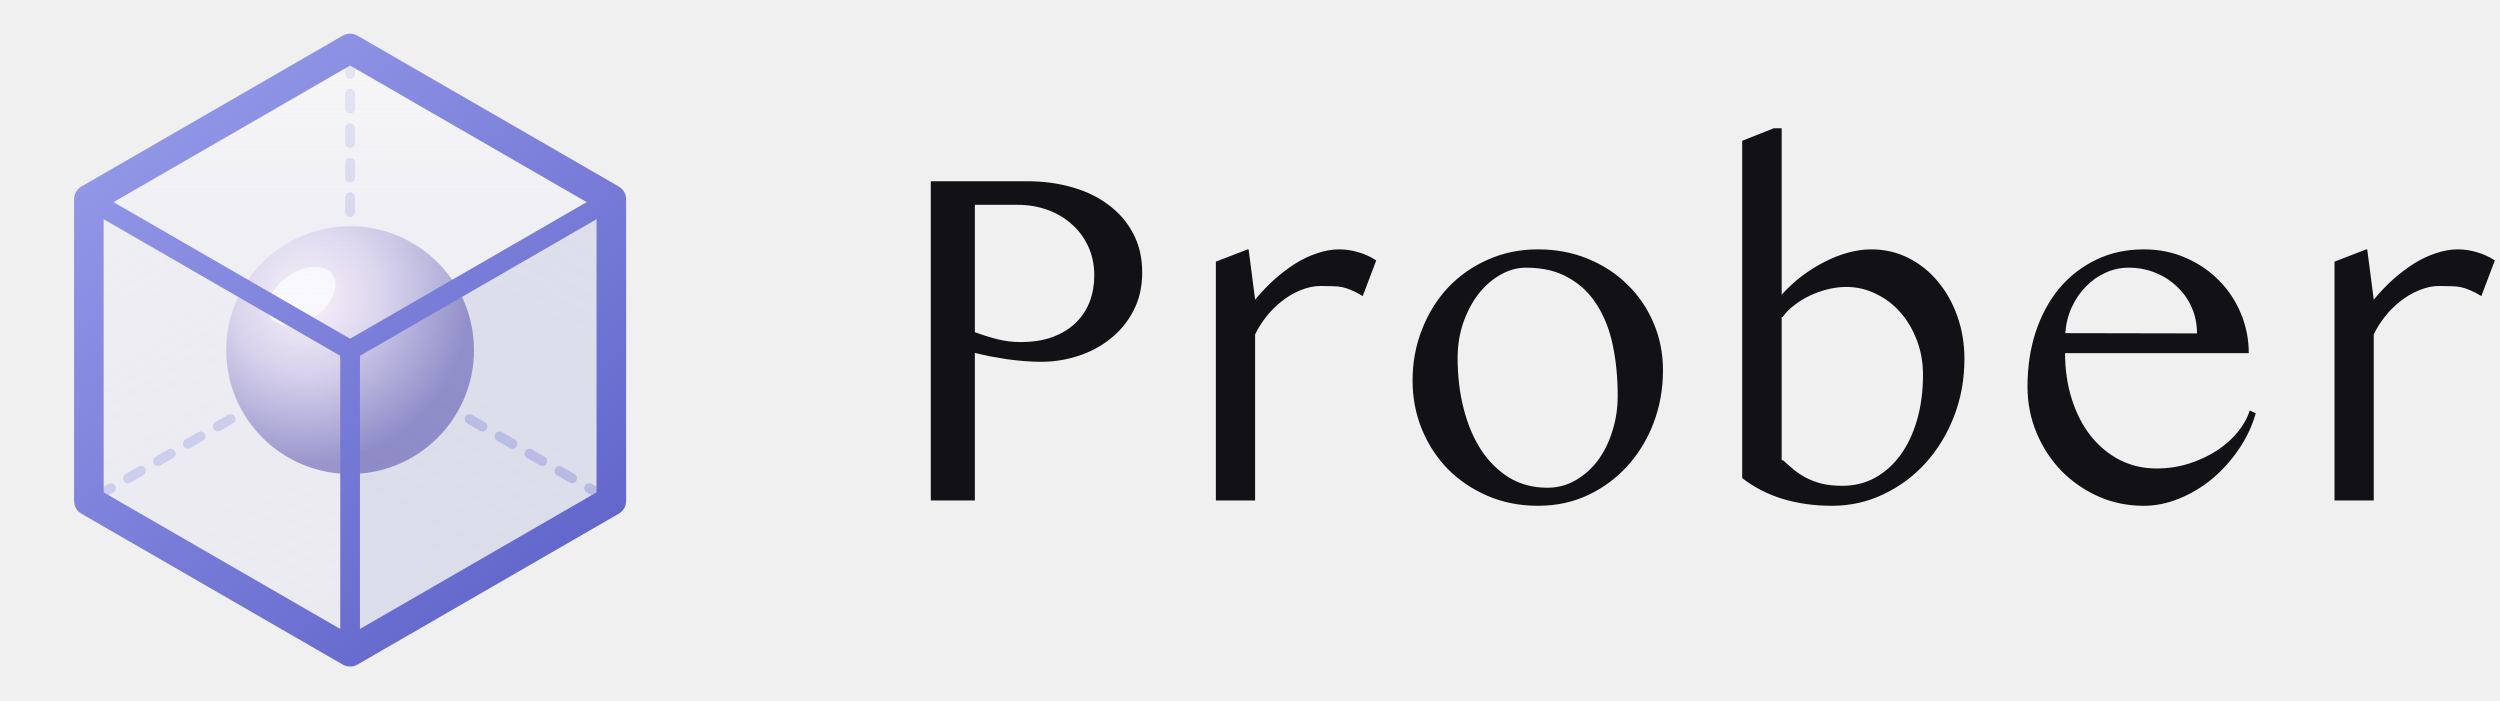
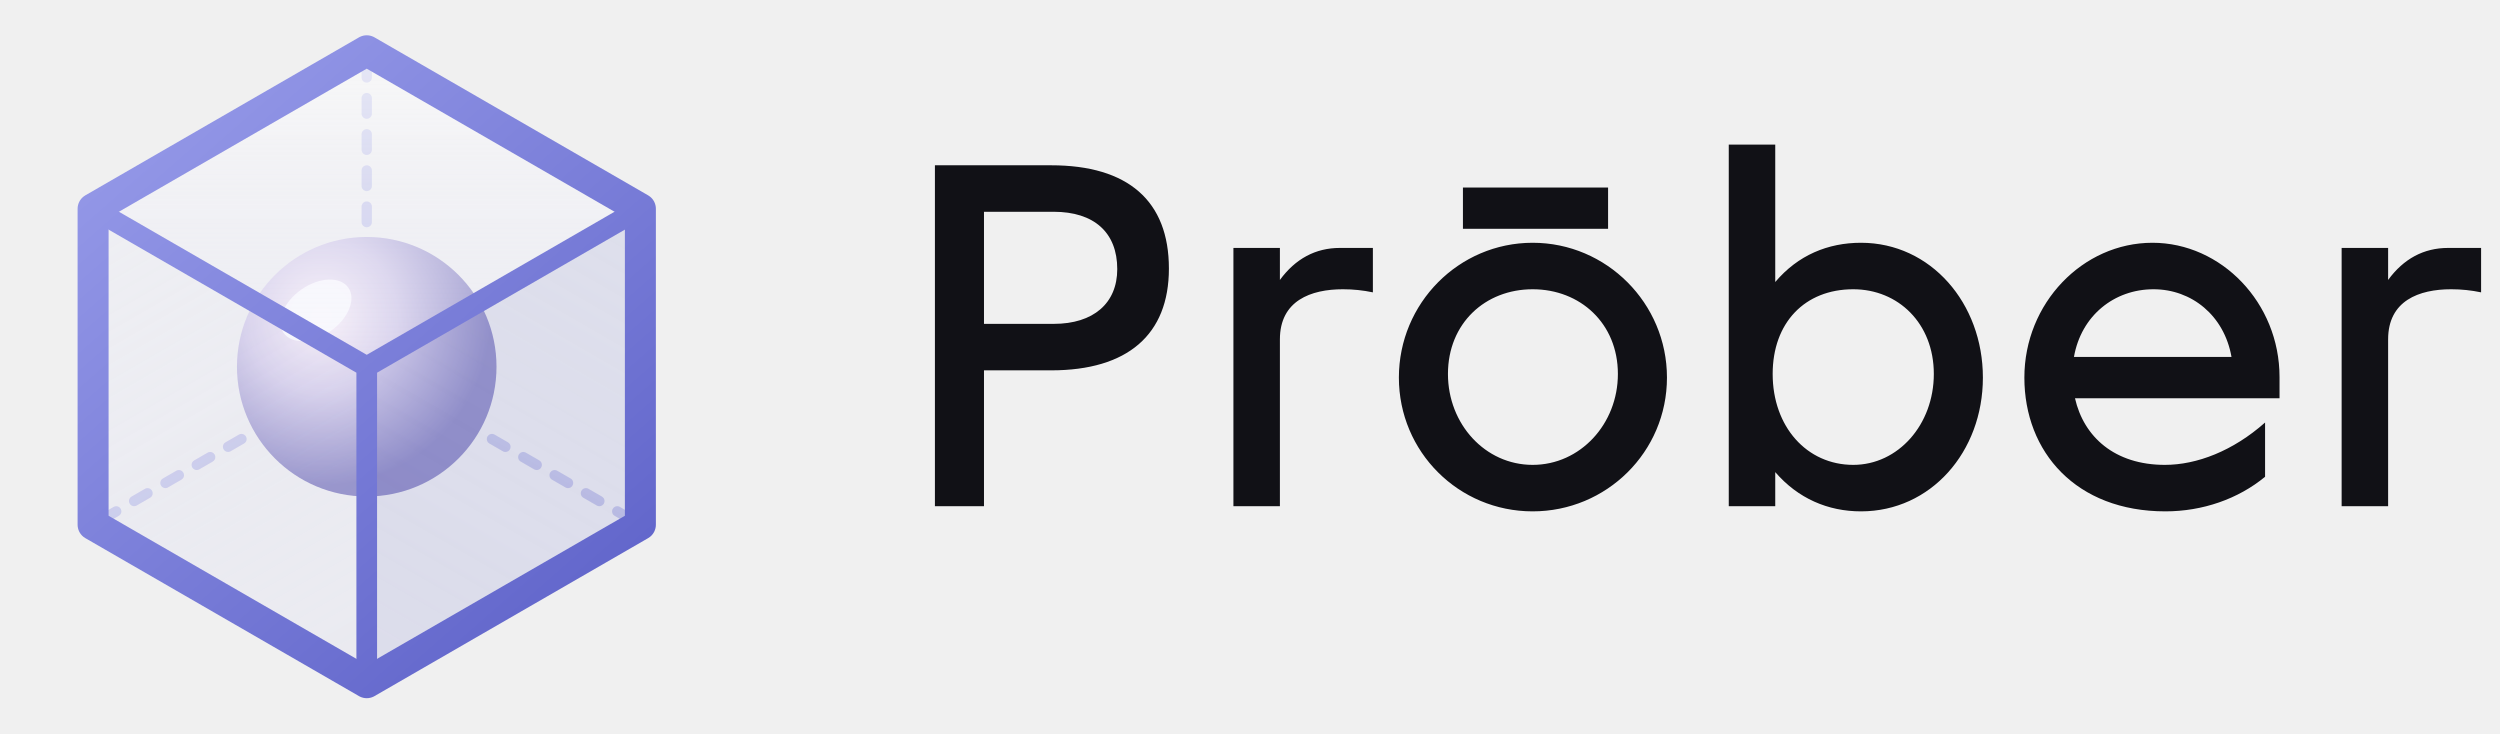
- <svg xmlns="http://www.w3.org/2000/svg" width="507" height="142" viewBox="0 0 507 142" fill="none">
-   <path d="M71 71V9.831M71 71L18.023 101.585M71 71L123.977 101.585" stroke="url(#paint0_linear_349_842)" stroke-opacity="0.35" stroke-width="2" stroke-linecap="round" stroke-dasharray="3 4" />
-   <path d="M71 96.123C84.875 96.123 96.123 84.875 96.123 71C96.123 57.125 84.875 45.877 71 45.877C57.125 45.877 45.877 57.125 45.877 71C45.877 84.875 57.125 96.123 71 96.123Z" fill="url(#paint1_radial_349_842)" />
-   <path d="M63.989 64.104C67.448 61.682 68.99 57.915 67.433 55.692C65.875 53.468 61.809 53.629 58.35 56.051C54.891 58.473 53.349 62.239 54.906 64.463C56.463 66.687 60.529 66.526 63.989 64.104Z" fill="white" fill-opacity="0.9" />
-   <path d="M71 9.831L123.977 40.416L71 71L18.023 40.416L71 9.831Z" fill="url(#paint2_linear_349_842)" />
-   <path d="M18.023 40.415L71 71V132.169L18.023 101.584V40.415Z" fill="url(#paint3_linear_349_842)" />
-   <path d="M123.977 40.415L71 71V132.169L123.977 101.584V40.415Z" fill="url(#paint4_linear_349_842)" />
-   <path d="M71 9.831L123.977 40.416V101.585L71 132.17L18.023 101.585V40.416L71 9.831Z" stroke="url(#paint5_linear_349_842)" stroke-width="6" stroke-linejoin="round" />
-   <path d="M18.023 40.415L71 71M71 71L123.977 40.415M71 71V132.169" stroke="url(#paint6_linear_349_842)" stroke-width="4" stroke-linecap="round" stroke-linejoin="round" />
-   <path d="M188.766 36.754H208.297C211.552 36.754 214.596 37.161 217.428 37.975C220.292 38.788 222.766 39.993 224.85 41.588C226.965 43.15 228.626 45.087 229.83 47.398C231.035 49.677 231.637 52.297 231.637 55.26C231.637 58.19 231.035 60.794 229.83 63.072C228.658 65.318 227.096 67.206 225.143 68.736C223.222 70.266 221.041 71.422 218.6 72.203C216.158 72.984 213.684 73.375 211.178 73.375C210.071 73.375 208.915 73.326 207.711 73.228C206.507 73.131 205.318 73.001 204.146 72.838C202.975 72.643 201.835 72.447 200.729 72.252C199.622 72.024 198.613 71.796 197.701 71.568V101.5H188.766V36.754ZM197.701 67.369C199.199 67.922 200.712 68.394 202.242 68.785C203.805 69.176 205.367 69.371 206.93 69.371C209.436 69.371 211.617 69.029 213.473 68.346C215.361 67.63 216.923 66.669 218.16 65.465C219.43 64.228 220.374 62.796 220.992 61.168C221.611 59.508 221.92 57.75 221.92 55.895C221.92 53.714 221.513 51.744 220.699 49.986C219.885 48.228 218.779 46.731 217.379 45.494C215.979 44.225 214.335 43.248 212.447 42.565C210.559 41.881 208.541 41.539 206.393 41.539H197.701V67.369ZM253.023 50.572H253.219L254.537 60.777C255.774 59.28 257.076 57.913 258.443 56.676C259.843 55.439 261.259 54.365 262.691 53.453C264.156 52.542 265.637 51.842 267.135 51.353C268.665 50.833 270.162 50.572 271.627 50.572C272.929 50.572 274.215 50.768 275.484 51.158C276.754 51.516 277.958 52.07 279.098 52.818L276.363 60.045C275.517 59.524 274.768 59.133 274.117 58.873C273.466 58.58 272.831 58.368 272.213 58.238C271.594 58.108 270.943 58.043 270.26 58.043C269.576 58.01 268.795 57.994 267.916 57.994C266.484 57.994 265.084 58.287 263.717 58.873C262.35 59.426 261.08 60.175 259.908 61.119C258.736 62.031 257.695 63.072 256.783 64.244C255.872 65.416 255.123 66.604 254.537 67.809V101.5H246.578V53.062L253.023 50.572ZM311.91 102.574C308.232 102.574 304.83 101.907 301.705 100.572C298.613 99.238 295.927 97.431 293.648 95.152C291.402 92.841 289.645 90.156 288.375 87.096C287.105 84.003 286.471 80.699 286.471 77.184C286.471 73.505 287.105 70.055 288.375 66.832C289.645 63.577 291.402 60.745 293.648 58.336C295.927 55.927 298.613 54.039 301.705 52.672C304.83 51.272 308.232 50.572 311.91 50.572C315.556 50.572 318.925 51.207 322.018 52.477C325.11 53.746 327.779 55.488 330.025 57.701C332.304 59.915 334.078 62.519 335.348 65.514C336.617 68.476 337.252 71.666 337.252 75.084C337.252 78.86 336.617 82.424 335.348 85.777C334.078 89.098 332.304 92.011 330.025 94.518C327.779 96.992 325.11 98.961 322.018 100.426C318.925 101.858 315.556 102.574 311.91 102.574ZM313.814 98.912C315.898 98.912 317.802 98.408 319.527 97.398C321.285 96.389 322.799 95.038 324.068 93.346C325.338 91.62 326.314 89.635 326.998 87.389C327.714 85.143 328.072 82.766 328.072 80.26C328.072 76.647 327.747 73.261 327.096 70.103C326.445 66.946 325.37 64.195 323.873 61.852C322.408 59.508 320.488 57.669 318.111 56.334C315.768 54.967 312.887 54.283 309.469 54.283C307.678 54.283 305.937 54.772 304.244 55.748C302.584 56.692 301.103 57.994 299.801 59.654C298.531 61.315 297.506 63.268 296.725 65.514C295.976 67.727 295.602 70.087 295.602 72.594C295.602 76.24 296.008 79.658 296.822 82.848C297.636 86.038 298.808 88.821 300.338 91.197C301.9 93.574 303.805 95.462 306.051 96.861C308.329 98.228 310.917 98.912 313.814 98.912ZM353.316 28.551L359.713 26.012H361.324V59.752C362.594 58.352 363.977 57.083 365.475 55.943C367.005 54.804 368.551 53.844 370.113 53.062C371.708 52.249 373.303 51.63 374.898 51.207C376.493 50.784 378.007 50.572 379.439 50.572C382.206 50.572 384.745 51.158 387.057 52.33C389.368 53.502 391.354 55.097 393.014 57.115C394.706 59.133 396.025 61.493 396.969 64.195C397.913 66.865 398.385 69.729 398.385 72.789C398.385 76.923 397.685 80.797 396.285 84.41C394.885 88.023 392.965 91.181 390.523 93.883C388.115 96.552 385.266 98.668 381.979 100.23C378.723 101.793 375.24 102.574 371.529 102.574C368.014 102.574 364.71 102.118 361.617 101.207C358.525 100.263 355.758 98.847 353.316 96.959V28.551ZM361.324 93.346H361.617C362.236 93.932 362.919 94.534 363.668 95.152C364.417 95.771 365.263 96.341 366.207 96.861C367.151 97.35 368.225 97.757 369.43 98.082C370.667 98.375 372.066 98.522 373.629 98.522C376.07 98.522 378.3 97.968 380.318 96.861C382.337 95.722 384.062 94.159 385.494 92.174C386.926 90.156 388.033 87.779 388.814 85.045C389.596 82.278 389.986 79.267 389.986 76.012C389.986 73.538 389.579 71.227 388.766 69.078C387.952 66.897 386.845 65.009 385.445 63.414C384.046 61.786 382.385 60.517 380.465 59.605C378.577 58.661 376.559 58.19 374.41 58.19C373.173 58.19 371.904 58.352 370.602 58.678C369.332 59.003 368.111 59.443 366.939 59.996C365.8 60.55 364.758 61.2 363.814 61.949C362.87 62.665 362.105 63.447 361.52 64.293H361.324V93.346ZM434.713 102.574C431.458 102.574 428.398 101.939 425.533 100.67C422.701 99.4 420.211 97.675 418.062 95.494C415.947 93.313 414.27 90.758 413.033 87.828C411.796 84.866 411.178 81.725 411.178 78.404C411.178 74.4 411.731 70.706 412.838 67.32C413.977 63.902 415.572 60.956 417.623 58.482C419.706 56.008 422.197 54.072 425.094 52.672C427.991 51.272 431.214 50.572 434.762 50.572C437.887 50.572 440.751 51.158 443.355 52.33C445.96 53.469 448.206 55.016 450.094 56.969C451.982 58.889 453.447 61.119 454.488 63.658C455.53 66.197 456.051 68.85 456.051 71.617H418.795C418.795 74.97 419.251 78.079 420.162 80.943C421.074 83.808 422.343 86.282 423.971 88.365C425.631 90.449 427.584 92.076 429.83 93.248C432.109 94.42 434.615 95.006 437.35 95.006C439.628 95.006 441.809 94.68 443.893 94.029C446.008 93.346 447.896 92.467 449.557 91.393C451.249 90.286 452.665 89.033 453.805 87.633C454.977 86.201 455.79 84.736 456.246 83.238L457.467 83.824C456.718 86.428 455.562 88.87 454 91.148C452.47 93.394 450.68 95.38 448.629 97.106C446.578 98.798 444.348 100.133 441.939 101.109C439.563 102.086 437.154 102.574 434.713 102.574ZM444.576 67.613H445.553C445.553 65.725 445.195 63.967 444.479 62.34C443.762 60.712 442.77 59.312 441.5 58.141C440.263 56.936 438.798 55.992 437.105 55.309C435.413 54.625 433.606 54.283 431.686 54.283C430.058 54.283 428.495 54.625 426.998 55.309C425.533 55.96 424.215 56.887 423.043 58.092C421.871 59.264 420.911 60.663 420.162 62.291C419.413 63.919 418.974 65.676 418.844 67.564L444.576 67.613ZM479.879 50.572H480.074L481.393 60.777C482.63 59.28 483.932 57.913 485.299 56.676C486.699 55.439 488.115 54.365 489.547 53.453C491.012 52.542 492.493 51.842 493.99 51.353C495.52 50.833 497.018 50.572 498.482 50.572C499.785 50.572 501.07 50.768 502.34 51.158C503.609 51.516 504.814 52.07 505.953 52.818L503.219 60.045C502.372 59.524 501.624 59.133 500.973 58.873C500.322 58.58 499.687 58.368 499.068 58.238C498.45 58.108 497.799 58.043 497.115 58.043C496.432 58.01 495.65 57.994 494.771 57.994C493.339 57.994 491.939 58.287 490.572 58.873C489.205 59.426 487.936 60.175 486.764 61.119C485.592 62.031 484.55 63.072 483.639 64.244C482.727 65.416 481.979 66.604 481.393 67.809V101.5H473.434V53.062L479.879 50.572Z" fill="#111116" />
+ <svg xmlns="http://www.w3.org/2000/svg" width="484" height="142" viewBox="0 0 484 142" fill="none">
+   <path d="M71 71V9.831M71 71L18.023 101.585M71 71L123.977 101.585" stroke="url(#paint0_linear_361_854)" stroke-opacity="0.35" stroke-width="2" stroke-linecap="round" stroke-dasharray="3 4" />
+   <path d="M71 96.123C84.875 96.123 96.123 84.875 96.123 71C96.123 57.125 84.875 45.877 71 45.877C57.125 45.877 45.877 57.125 45.877 71C45.877 84.875 57.125 96.123 71 96.123Z" fill="url(#paint1_radial_361_854)" />
+   <path d="M63.989 64.104C67.448 61.682 68.99 57.915 67.433 55.692C65.876 53.468 61.809 53.629 58.35 56.051C54.891 58.473 53.349 62.239 54.906 64.463C56.463 66.687 60.529 66.526 63.989 64.104Z" fill="white" fill-opacity="0.9" />
+   <path d="M71 9.831L123.977 40.416L71 71L18.023 40.416L71 9.831Z" fill="url(#paint2_linear_361_854)" />
+   <path d="M18.023 40.415L71 71V132.169L18.023 101.584V40.415Z" fill="url(#paint3_linear_361_854)" />
+   <path d="M123.977 40.415L71 71V132.169L123.977 101.584V40.415Z" fill="url(#paint4_linear_361_854)" />
+   <path d="M71 9.831L123.977 40.416V101.585L71 132.17L18.023 101.585V40.416L71 9.831Z" stroke="url(#paint5_linear_361_854)" stroke-width="6" stroke-linejoin="round" />
+   <path d="M18.023 40.415L71 71M71 71L123.977 40.415M71 71V132.169" stroke="url(#paint6_linear_361_854)" stroke-width="4" stroke-linecap="round" stroke-linejoin="round" />
+   <path d="M181 98V32H203.5C218.4 32 226.3 38.9 226.3 52C226.3 64.8 218.3 71.7 203.5 71.7H190.5V98H181ZM190.5 62.7H204C211.7 62.7 216.3 58.7 216.3 52.1C216.3 45 211.8 41 204 41H190.5V62.7ZM259.389 48H265.789V56.6C263.889 56.2 261.989 56 259.989 56C253.789 56 247.789 58.2 247.789 65.7V98H238.789V48H247.789V54.2C250.789 50.1 254.689 48 259.389 48ZM296.724 99C282.424 99 270.824 87.5 270.824 73.1C270.824 58.7 282.424 47 296.724 47C311.024 47 322.724 58.7 322.724 73.1C322.724 87.5 311.024 99 296.724 99ZM296.724 90C305.924 90 313.224 82.1 313.224 72.4C313.224 62.6 305.924 56 296.724 56C287.524 56 280.324 62.6 280.324 72.4C280.324 82.1 287.524 90 296.724 90ZM283.224 44.3V36.3H311.324V44.3H283.224ZM334.688 98V28H343.688V54.6C348.088 49.4 353.888 47 360.288 47C373.788 47 383.888 58.7 383.888 73.1C383.888 87.5 373.788 99 360.288 99C353.888 99 348.088 96.5 343.688 91.4V98H334.688ZM358.788 90C367.488 90 374.388 82.2 374.388 72.4C374.388 62.6 367.488 56 358.788 56C349.388 56 343.188 62.5 343.188 72.4C343.188 82.6 349.788 90 358.788 90ZM391.918 73.1C391.918 58.7 403.218 47 416.718 47C430.018 47 441.318 58.6 441.318 73V77.1H401.718C403.418 84.6 409.418 90 419.118 90C425.318 90 432.318 87.3 438.518 81.8V92.3C433.318 96.6 426.418 99 419.218 99C401.918 99 391.918 87.5 391.918 73.1ZM401.518 69.1H432.018C430.618 61.1 424.318 56 416.918 56C409.318 56 402.918 61.1 401.518 69.1ZM473.94 48H480.34V56.6C478.44 56.2 476.54 56 474.54 56C468.34 56 462.34 58.2 462.34 65.7V98H453.34V48H462.34V54.2C465.34 50.1 469.24 48 473.94 48Z" fill="#111116" />
  <defs>
-     <linearGradient id="paint0_linear_349_842" x1="17.477" y1="9.831" x2="124.523" y2="132.17" gradientUnits="userSpaceOnUse">
+     <linearGradient id="paint0_linear_361_854" x1="17.477" y1="9.831" x2="124.523" y2="132.17" gradientUnits="userSpaceOnUse">
      <stop stop-color="#9A9EEB" />
      <stop offset="1" stop-color="#5B5FC7" />
    </linearGradient>
-     <radialGradient id="paint1_radial_349_842" cx="0" cy="0" r="1" gradientUnits="userSpaceOnUse" gradientTransform="translate(62.2616 61.1693) scale(32.7692)">
+     <radialGradient id="paint1_radial_361_854" cx="0" cy="0" r="1" gradientUnits="userSpaceOnUse" gradientTransform="translate(62.2616 61.1693) scale(32.7692)">
      <stop stop-color="#FFF6F9" />
      <stop offset="0.45" stop-color="#D6CEE9" />
      <stop offset="1" stop-color="#8A86C2" />
    </radialGradient>
-     <linearGradient id="paint2_linear_349_842" x1="71" y1="9.831" x2="71" y2="71" gradientUnits="userSpaceOnUse">
+     <linearGradient id="paint2_linear_361_854" x1="71" y1="9.831" x2="71" y2="71" gradientUnits="userSpaceOnUse">
      <stop stop-color="white" stop-opacity="0.5" />
      <stop offset="1" stop-color="#E4E5FA" stop-opacity="0.25" />
    </linearGradient>
-     <linearGradient id="paint3_linear_349_842" x1="18.023" y1="40.415" x2="71" y2="132.169" gradientUnits="userSpaceOnUse">
+     <linearGradient id="paint3_linear_361_854" x1="18.023" y1="40.415" x2="71" y2="132.169" gradientUnits="userSpaceOnUse">
      <stop stop-color="#EEEFFC" stop-opacity="0.3" />
      <stop offset="1" stop-color="#C9CBF2" stop-opacity="0.15" />
    </linearGradient>
-     <linearGradient id="paint4_linear_349_842" x1="123.977" y1="40.415" x2="71" y2="132.169" gradientUnits="userSpaceOnUse">
+     <linearGradient id="paint4_linear_361_854" x1="123.977" y1="40.415" x2="71" y2="132.169" gradientUnits="userSpaceOnUse">
      <stop stop-color="#B6BAE4" stop-opacity="0.3" />
      <stop offset="1" stop-color="#8E92D8" stop-opacity="0.2" />
    </linearGradient>
-     <linearGradient id="paint5_linear_349_842" x1="17.477" y1="9.831" x2="124.523" y2="132.17" gradientUnits="userSpaceOnUse">
+     <linearGradient id="paint5_linear_361_854" x1="17.477" y1="9.831" x2="124.523" y2="132.17" gradientUnits="userSpaceOnUse">
      <stop stop-color="#9A9EEB" />
      <stop offset="1" stop-color="#5B5FC7" />
    </linearGradient>
-     <linearGradient id="paint6_linear_349_842" x1="17.477" y1="9.83" x2="124.523" y2="132.169" gradientUnits="userSpaceOnUse">
+     <linearGradient id="paint6_linear_361_854" x1="17.477" y1="9.83" x2="124.523" y2="132.169" gradientUnits="userSpaceOnUse">
      <stop stop-color="#9A9EEB" />
      <stop offset="1" stop-color="#5B5FC7" />
    </linearGradient>
  </defs>
</svg>
